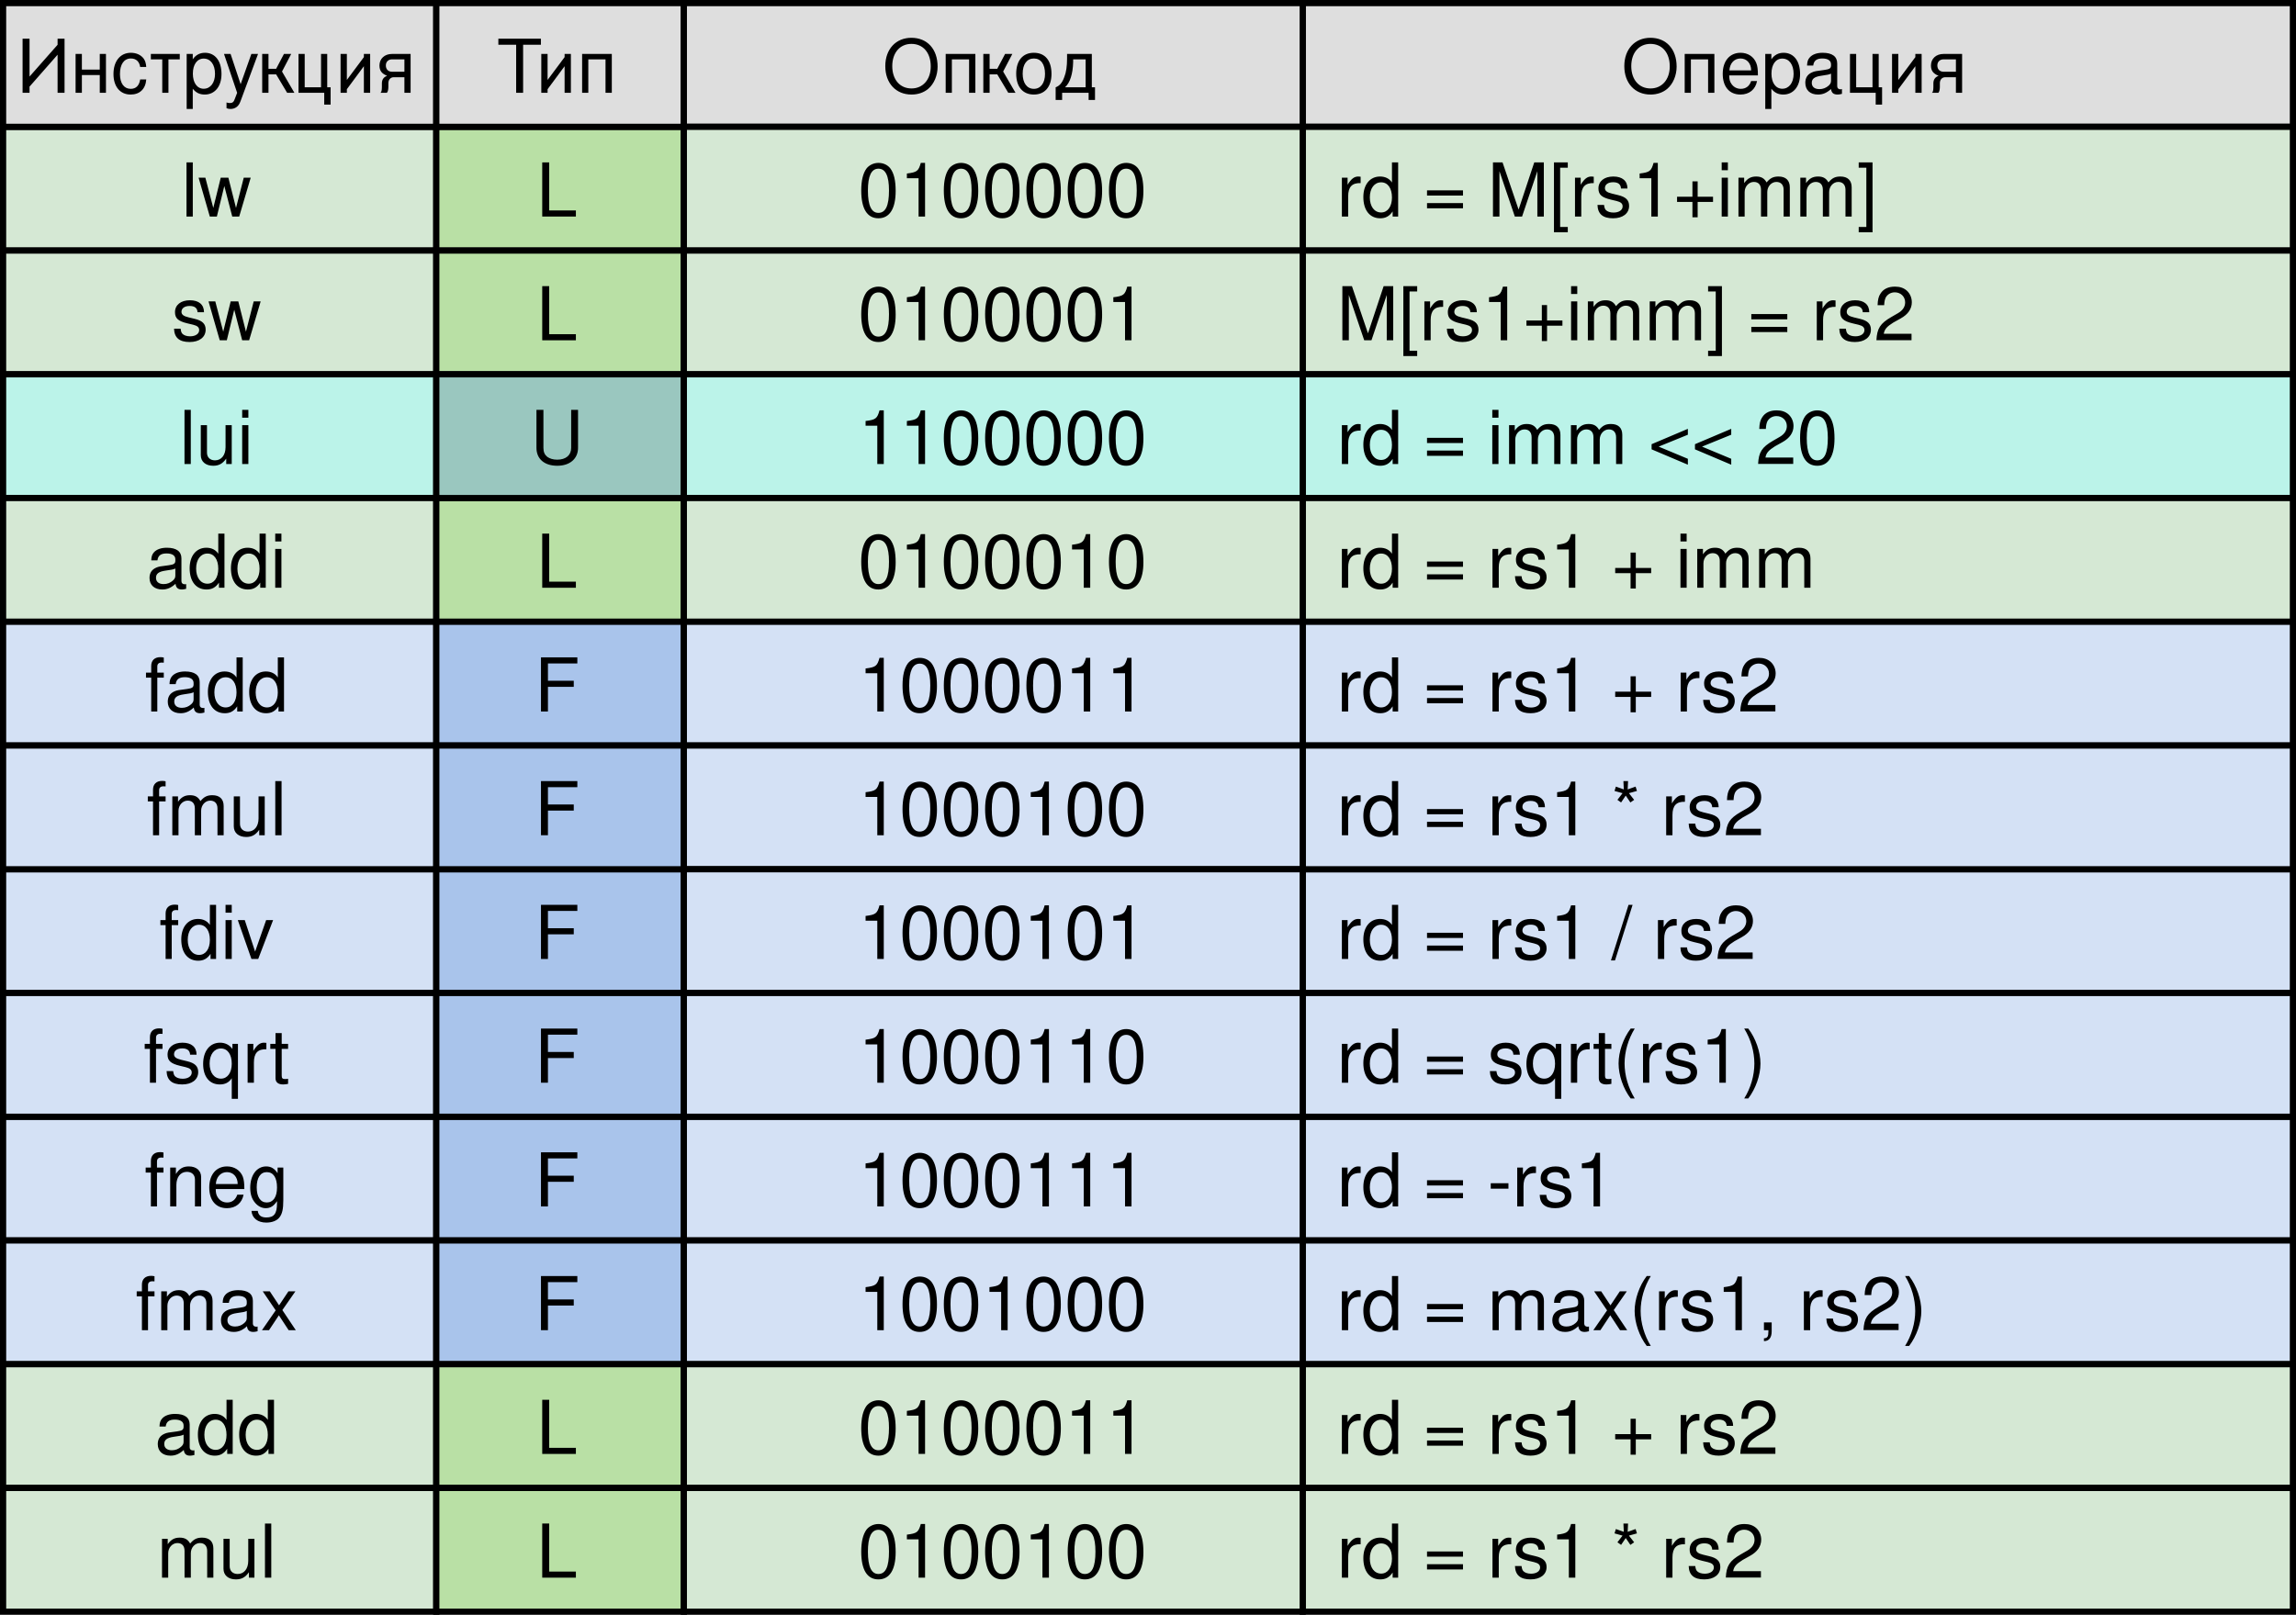
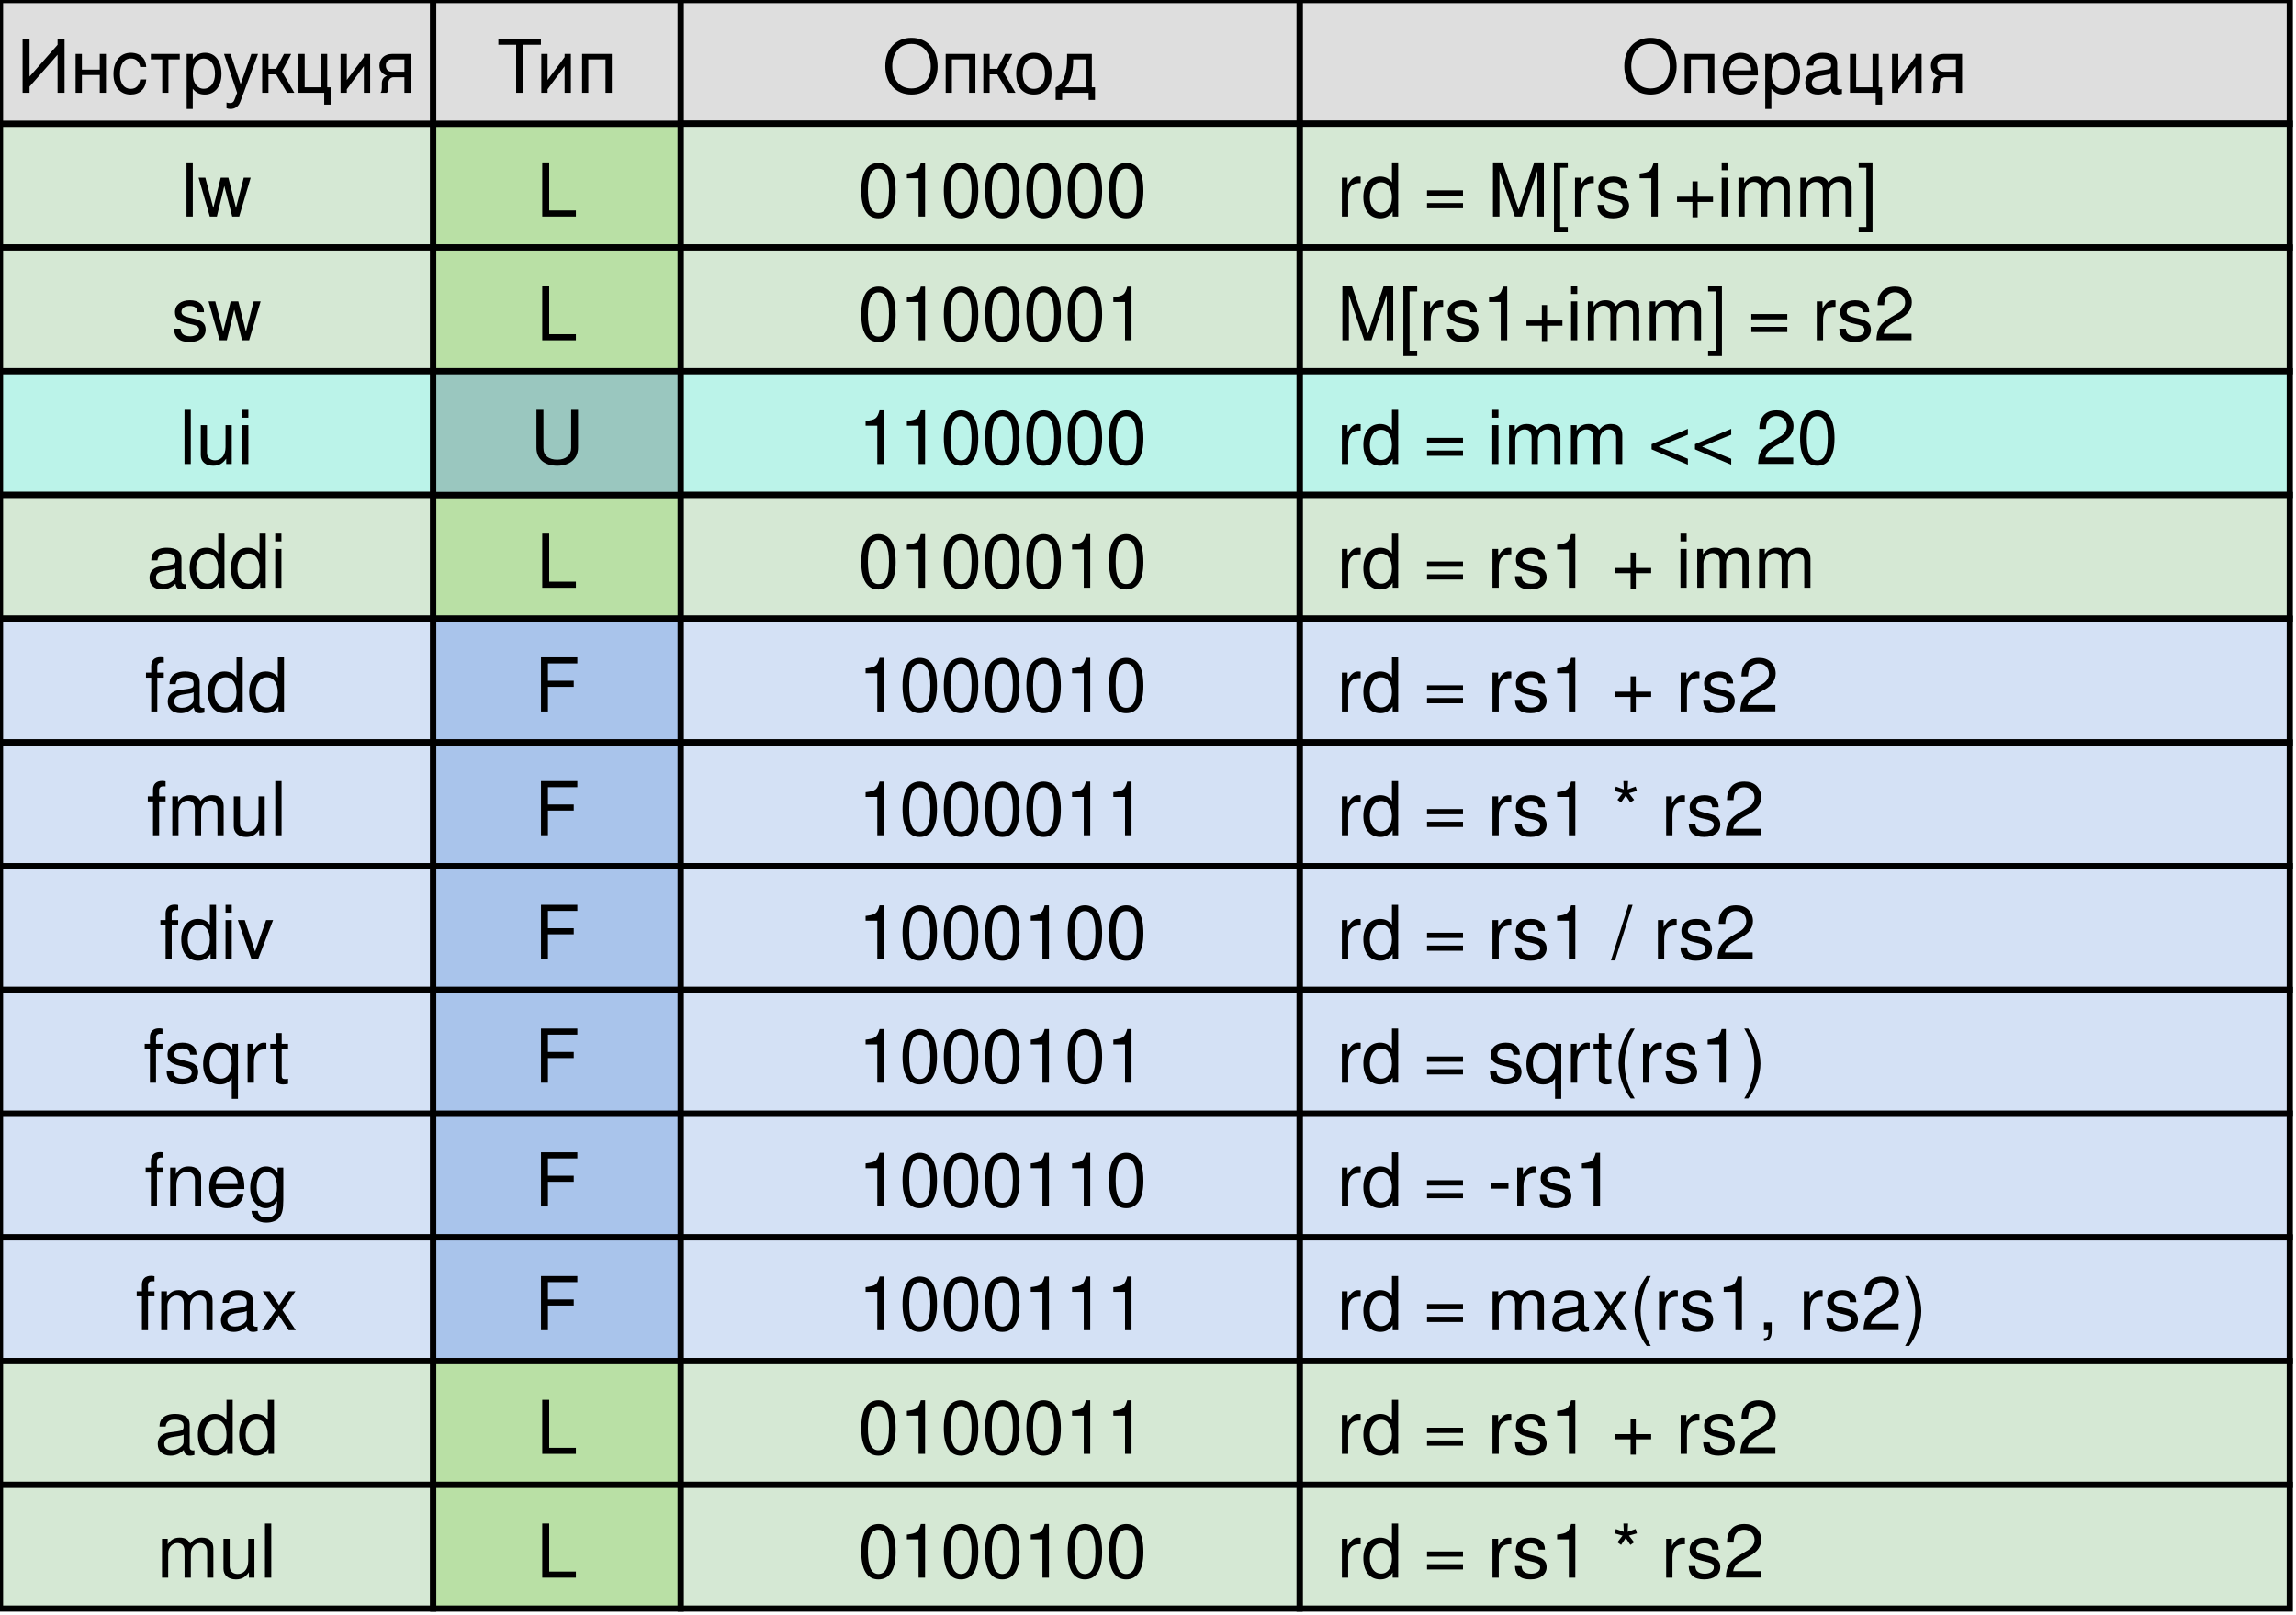
<svg xmlns="http://www.w3.org/2000/svg" style="background: transparent; background-color: transparent; color-scheme: light;" version="1.1" width="371px" height="261px" viewBox="0 0 371 261">
  <defs />
  <g>
    <g data-cell-id="0">
      <g data-cell-id="1">
        <g data-cell-id="ktNp69e0aBhXYcNmCIYP-1">
-           <g transform="translate(0.5,0.5)">
+           <g>
            <rect x="0" y="20" width="70" height="20" fill="#d5e8d4" stroke="#000000" pointer-events="all" style="fill: rgb(213, 232, 212); stroke: rgb(0, 0, 0);" />
          </g>
          <g>
            <g fill="#000000" font-family="Helvetica" text-anchor="middle" font-size="12px" style="fill: rgb(0, 0, 0);">
              <text x="35" y="35">
                <tspan>lw</tspan>
              </text>
            </g>
          </g>
        </g>
        <g data-cell-id="ktNp69e0aBhXYcNmCIYP-2">
-           <g transform="translate(0.5,0.5)">
+           <g>
            <rect x="0" y="40" width="70" height="20" fill="#d5e8d4" stroke="#000000" pointer-events="all" style="fill: rgb(213, 232, 212); stroke: rgb(0, 0, 0);" />
          </g>
          <g>
            <g fill="#000000" font-family="Helvetica" text-anchor="middle" font-size="12px" style="fill: rgb(0, 0, 0);">
              <text x="35" y="55">
                <tspan>sw</tspan>
              </text>
            </g>
          </g>
        </g>
        <g data-cell-id="ktNp69e0aBhXYcNmCIYP-3">
-           <g transform="translate(0.5,0.5)">
+           <g>
            <rect x="0" y="60" width="70" height="20" fill="#bbf3e9" stroke="#000000" pointer-events="all" style="fill: rgb(187, 243, 233); stroke: rgb(0, 0, 0);" />
          </g>
          <g>
            <g fill="#000000" font-family="Helvetica" text-anchor="middle" font-size="12px" style="fill: rgb(0, 0, 0);">
              <text x="35" y="75">
                <tspan>lui</tspan>
              </text>
            </g>
          </g>
        </g>
        <g data-cell-id="ktNp69e0aBhXYcNmCIYP-4">
-           <g transform="translate(0.5,0.5)">
+           <g>
            <rect x="0" y="80" width="70" height="20" fill="#d5e8d4" stroke="#000000" pointer-events="all" style="fill: rgb(213, 232, 212); stroke: rgb(0, 0, 0);" />
          </g>
          <g>
            <g fill="#000000" font-family="Helvetica" text-anchor="middle" font-size="12px" style="fill: rgb(0, 0, 0);">
              <text x="35" y="95">
                <tspan>addi</tspan>
              </text>
            </g>
          </g>
        </g>
        <g data-cell-id="ktNp69e0aBhXYcNmCIYP-5">
-           <g transform="translate(0.5,0.5)">
+           <g>
            <rect x="0" y="140" width="70" height="20" fill="#d4e1f5" stroke="#000000" pointer-events="all" style="fill: rgb(212, 225, 245); stroke: rgb(0, 0, 0);" />
          </g>
          <g>
            <g fill="#000000" font-family="Helvetica" text-anchor="middle" font-size="12px" style="fill: rgb(0, 0, 0);">
              <text x="35" y="155">
                <tspan>fdiv</tspan>
              </text>
            </g>
          </g>
        </g>
        <g data-cell-id="ktNp69e0aBhXYcNmCIYP-6">
-           <g transform="translate(0.5,0.5)">
+           <g>
            <rect x="0" y="180" width="70" height="20" fill="#d4e1f5" stroke="#000000" pointer-events="all" style="fill: rgb(212, 225, 245); stroke: rgb(0, 0, 0);" />
          </g>
          <g>
            <g fill="#000000" font-family="Helvetica" text-anchor="middle" font-size="12px" style="fill: rgb(0, 0, 0);">
              <text x="35" y="195">
                <tspan>fneg</tspan>
              </text>
            </g>
          </g>
        </g>
        <g data-cell-id="ktNp69e0aBhXYcNmCIYP-7">
-           <g transform="translate(0.5,0.5)">
+           <g>
            <rect x="0" y="160" width="70" height="20" fill="#d4e1f5" stroke="#000000" pointer-events="all" style="fill: rgb(212, 225, 245); stroke: rgb(0, 0, 0);" />
          </g>
          <g>
            <g fill="#000000" font-family="Helvetica" text-anchor="middle" font-size="12px" style="fill: rgb(0, 0, 0);">
              <text x="35" y="175">
                <tspan>fsqrt</tspan>
              </text>
            </g>
          </g>
        </g>
        <g data-cell-id="ktNp69e0aBhXYcNmCIYP-8">
-           <g transform="translate(0.5,0.5)">
+           <g>
            <rect x="0" y="200" width="70" height="20" fill="#d4e1f5" stroke="#000000" pointer-events="all" style="fill: rgb(212, 225, 245); stroke: rgb(0, 0, 0);" />
          </g>
          <g>
            <g fill="#000000" font-family="Helvetica" text-anchor="middle" font-size="12px" style="fill: rgb(0, 0, 0);">
              <text x="35" y="215">
                <tspan>fmax</tspan>
              </text>
            </g>
          </g>
        </g>
        <g data-cell-id="ktNp69e0aBhXYcNmCIYP-9">
-           <g transform="translate(0.5,0.5)">
+           <g>
            <rect x="0" y="100" width="70" height="20" fill="#d4e1f5" stroke="#000000" pointer-events="all" style="fill: rgb(212, 225, 245); stroke: rgb(0, 0, 0);" />
          </g>
          <g>
            <g fill="#000000" font-family="Helvetica" text-anchor="middle" font-size="12px" style="fill: rgb(0, 0, 0);">
              <text x="35" y="115">
                <tspan>fadd</tspan>
              </text>
            </g>
          </g>
        </g>
        <g data-cell-id="ktNp69e0aBhXYcNmCIYP-10">
-           <g transform="translate(0.5,0.5)">
+           <g>
            <rect x="0" y="120" width="70" height="20" fill="#d4e1f5" stroke="#000000" pointer-events="all" style="fill: rgb(212, 225, 245); stroke: rgb(0, 0, 0);" />
          </g>
          <g>
            <g fill="#000000" font-family="Helvetica" text-anchor="middle" font-size="12px" style="fill: rgb(0, 0, 0);">
              <text x="35" y="135">
                <tspan>fmul</tspan>
              </text>
            </g>
          </g>
        </g>
        <g data-cell-id="ktNp69e0aBhXYcNmCIYP-11">
-           <g transform="translate(0.5,0.5)">
+           <g>
            <rect x="0" y="220" width="70" height="20" fill="#d5e8d4" stroke="#000000" pointer-events="all" style="fill: rgb(213, 232, 212); stroke: rgb(0, 0, 0);" />
          </g>
          <g>
            <g fill="#000000" font-family="Helvetica" text-anchor="middle" font-size="12px" style="fill: rgb(0, 0, 0);">
              <text x="35" y="235">
                <tspan>add</tspan>
              </text>
            </g>
          </g>
        </g>
        <g data-cell-id="ktNp69e0aBhXYcNmCIYP-12">
-           <g transform="translate(0.5,0.5)">
+           <g>
            <rect x="0" y="240" width="70" height="20" fill="#d5e8d4" stroke="#000000" pointer-events="all" style="fill: rgb(213, 232, 212); stroke: rgb(0, 0, 0);" />
          </g>
          <g>
            <g fill="#000000" font-family="Helvetica" text-anchor="middle" font-size="12px" style="fill: rgb(0, 0, 0);">
              <text x="35" y="255">
                <tspan>mul</tspan>
              </text>
            </g>
          </g>
        </g>
        <g data-cell-id="ktNp69e0aBhXYcNmCIYP-13">
-           <g transform="translate(0.5,0.5)">
+           <g>
            <rect x="70" y="20" width="40" height="20" fill="#b9e0a5" stroke="#000000" pointer-events="all" style="fill: rgb(185, 224, 165); stroke: rgb(0, 0, 0);" />
          </g>
          <g>
            <g fill="#000000" font-family="Helvetica" text-anchor="middle" font-size="12px" style="fill: rgb(0, 0, 0);">
              <text x="90" y="35">
                <tspan>L</tspan>
              </text>
            </g>
          </g>
        </g>
        <g data-cell-id="ktNp69e0aBhXYcNmCIYP-14">
-           <g transform="translate(0.5,0.5)">
+           <g>
            <rect x="0" y="0" width="70" height="20" fill="#dedede" stroke="#000000" pointer-events="all" style="fill: rgb(222, 222, 222); stroke: rgb(0, 0, 0);" />
          </g>
          <g>
            <g fill="#000000" font-family="Helvetica" text-anchor="middle" font-size="12px" style="fill: rgb(0, 0, 0);">
              <text x="35" y="15">
                <tspan>Инструкция</tspan>
              </text>
            </g>
          </g>
        </g>
        <g data-cell-id="ktNp69e0aBhXYcNmCIYP-16">
-           <g transform="translate(0.5,0.5)">
+           <g>
            <rect x="70" y="0" width="40" height="20" fill="#dedede" stroke="#000000" pointer-events="all" style="fill: rgb(222, 222, 222); stroke: rgb(0, 0, 0);" />
          </g>
          <g>
            <g fill="#000000" font-family="Helvetica" text-anchor="middle" font-size="12px" style="fill: rgb(0, 0, 0);">
              <text x="90" y="15">
                <tspan>Тип</tspan>
              </text>
            </g>
          </g>
        </g>
        <g data-cell-id="ktNp69e0aBhXYcNmCIYP-17">
-           <g transform="translate(0.5,0.5)">
+           <g>
            <rect x="70" y="40" width="40" height="20" fill="#b9e0a5" stroke="#000000" pointer-events="all" style="fill: rgb(185, 224, 165); stroke: rgb(0, 0, 0);" />
          </g>
          <g>
            <g fill="#000000" font-family="Helvetica" text-anchor="middle" font-size="12px" style="fill: rgb(0, 0, 0);">
              <text x="90" y="55">
                <tspan>L</tspan>
              </text>
            </g>
          </g>
        </g>
        <g data-cell-id="ktNp69e0aBhXYcNmCIYP-18">
-           <g transform="translate(0.5,0.5)">
+           <g>
            <rect x="70" y="80" width="40" height="20" fill="#b9e0a5" stroke="#000000" pointer-events="all" style="fill: rgb(185, 224, 165); stroke: rgb(0, 0, 0);" />
          </g>
          <g>
            <g fill="#000000" font-family="Helvetica" text-anchor="middle" font-size="12px" style="fill: rgb(0, 0, 0);">
              <text x="90" y="95">
                <tspan>L</tspan>
              </text>
            </g>
          </g>
        </g>
        <g data-cell-id="ktNp69e0aBhXYcNmCIYP-19">
-           <g transform="translate(0.5,0.5)">
+           <g>
            <rect x="70" y="60" width="40" height="20" fill="#9ac7bf" stroke="#000000" pointer-events="all" style="fill: rgb(154, 199, 191); stroke: rgb(0, 0, 0);" />
          </g>
          <g>
            <g fill="#000000" font-family="Helvetica" text-anchor="middle" font-size="12px" style="fill: rgb(0, 0, 0);">
              <text x="90" y="75">
                <tspan>U</tspan>
              </text>
            </g>
          </g>
        </g>
        <g data-cell-id="ktNp69e0aBhXYcNmCIYP-20">
-           <g transform="translate(0.5,0.5)">
+           <g>
            <rect x="70" y="140" width="40" height="20" fill="#a9c4eb" stroke="#000000" pointer-events="all" style="fill: rgb(169, 196, 235); stroke: rgb(0, 0, 0);" />
          </g>
          <g>
            <g fill="#000000" font-family="Helvetica" text-anchor="middle" font-size="12px" style="fill: rgb(0, 0, 0);">
              <text x="90" y="155">
                <tspan>F</tspan>
              </text>
            </g>
          </g>
        </g>
        <g data-cell-id="ktNp69e0aBhXYcNmCIYP-21">
-           <g transform="translate(0.5,0.5)">
+           <g>
            <rect x="70" y="180" width="40" height="20" fill="#a9c4eb" stroke="#000000" pointer-events="all" style="fill: rgb(169, 196, 235); stroke: rgb(0, 0, 0);" />
          </g>
          <g>
            <g fill="#000000" font-family="Helvetica" text-anchor="middle" font-size="12px" style="fill: rgb(0, 0, 0);">
              <text x="90" y="195">
                <tspan>F</tspan>
              </text>
            </g>
          </g>
        </g>
        <g data-cell-id="ktNp69e0aBhXYcNmCIYP-22">
-           <g transform="translate(0.5,0.5)">
+           <g>
            <rect x="70" y="160" width="40" height="20" fill="#a9c4eb" stroke="#000000" pointer-events="all" style="fill: rgb(169, 196, 235); stroke: rgb(0, 0, 0);" />
          </g>
          <g>
            <g fill="#000000" font-family="Helvetica" text-anchor="middle" font-size="12px" style="fill: rgb(0, 0, 0);">
              <text x="90" y="175">
                <tspan>F</tspan>
              </text>
            </g>
          </g>
        </g>
        <g data-cell-id="ktNp69e0aBhXYcNmCIYP-23">
-           <g transform="translate(0.5,0.5)">
+           <g>
            <rect x="70" y="200" width="40" height="20" fill="#a9c4eb" stroke="#000000" pointer-events="all" style="fill: rgb(169, 196, 235); stroke: rgb(0, 0, 0);" />
          </g>
          <g>
            <g fill="#000000" font-family="Helvetica" text-anchor="middle" font-size="12px" style="fill: rgb(0, 0, 0);">
              <text x="90" y="215">
                <tspan>F</tspan>
              </text>
            </g>
          </g>
        </g>
        <g data-cell-id="ktNp69e0aBhXYcNmCIYP-24">
-           <g transform="translate(0.5,0.5)">
+           <g>
            <rect x="70" y="100" width="40" height="20" fill="#a9c4eb" stroke="#000000" pointer-events="all" style="fill: rgb(169, 196, 235); stroke: rgb(0, 0, 0);" />
          </g>
          <g>
            <g fill="#000000" font-family="Helvetica" text-anchor="middle" font-size="12px" style="fill: rgb(0, 0, 0);">
              <text x="90" y="115">
                <tspan>F</tspan>
              </text>
            </g>
          </g>
        </g>
        <g data-cell-id="ktNp69e0aBhXYcNmCIYP-25">
-           <g transform="translate(0.5,0.5)">
+           <g>
            <rect x="70" y="120" width="40" height="20" fill="#a9c4eb" stroke="#000000" pointer-events="all" style="fill: rgb(169, 196, 235); stroke: rgb(0, 0, 0);" />
          </g>
          <g>
            <g fill="#000000" font-family="Helvetica" text-anchor="middle" font-size="12px" style="fill: rgb(0, 0, 0);">
              <text x="90" y="135">
                <tspan>F</tspan>
              </text>
            </g>
          </g>
        </g>
        <g data-cell-id="ktNp69e0aBhXYcNmCIYP-26">
-           <g transform="translate(0.5,0.5)">
+           <g>
            <rect x="70" y="220" width="40" height="20" fill="#b9e0a5" stroke="#000000" pointer-events="all" style="fill: rgb(185, 224, 165); stroke: rgb(0, 0, 0);" />
          </g>
          <g>
            <g fill="#000000" font-family="Helvetica" text-anchor="middle" font-size="12px" style="fill: rgb(0, 0, 0);">
              <text x="90" y="235">
                <tspan>L</tspan>
              </text>
            </g>
          </g>
        </g>
        <g data-cell-id="ktNp69e0aBhXYcNmCIYP-27">
-           <g transform="translate(0.5,0.5)">
+           <g>
            <rect x="70" y="240" width="40" height="20" fill="#b9e0a5" stroke="#000000" pointer-events="all" style="fill: rgb(185, 224, 165); stroke: rgb(0, 0, 0);" />
          </g>
          <g>
            <g fill="#000000" font-family="Helvetica" text-anchor="middle" font-size="12px" style="fill: rgb(0, 0, 0);">
              <text x="90" y="255">
                <tspan>L</tspan>
              </text>
            </g>
          </g>
        </g>
        <g data-cell-id="ktNp69e0aBhXYcNmCIYP-28">
-           <g transform="translate(0.5,0.5)">
+           <g>
            <rect x="210" y="0" width="160" height="20" fill="#dedede" stroke="#000000" pointer-events="all" style="fill: rgb(222, 222, 222); stroke: rgb(0, 0, 0);" />
          </g>
          <g>
            <g fill="#000000" font-family="Helvetica" text-anchor="middle" font-size="12px" style="fill: rgb(0, 0, 0);">
              <text x="290" y="15">
                <tspan>Операция</tspan>
              </text>
            </g>
          </g>
        </g>
        <g data-cell-id="ktNp69e0aBhXYcNmCIYP-29">
-           <g transform="translate(0.5,0.5)">
+           <g>
            <rect x="210" y="20" width="160" height="20" fill="#d5e8d4" stroke="#000000" pointer-events="all" style="fill: rgb(213, 232, 212); stroke: rgb(0, 0, 0);" />
          </g>
          <g>
            <g fill="#000000" font-family="Helvetica" font-size="12px" style="fill: rgb(0, 0, 0);">
              <text x="216" y="35">
                <tspan>rd = M[rs1+imm]</tspan>
              </text>
            </g>
          </g>
        </g>
        <g data-cell-id="ktNp69e0aBhXYcNmCIYP-30">
-           <g transform="translate(0.5,0.5)">
+           <g>
            <rect x="210" y="40" width="160" height="20" fill="#d5e8d4" stroke="#000000" pointer-events="all" style="fill: rgb(213, 232, 212); stroke: rgb(0, 0, 0);" />
          </g>
          <g>
            <g fill="#000000" font-family="Helvetica" font-size="12px" style="fill: rgb(0, 0, 0);">
              <text x="216" y="55">
                <tspan>M[rs1+imm] = rs2</tspan>
              </text>
            </g>
          </g>
        </g>
        <g data-cell-id="ktNp69e0aBhXYcNmCIYP-31">
-           <g transform="translate(0.5,0.5)">
+           <g>
            <rect x="210" y="60" width="160" height="20" fill="#bbf3e9" stroke="#000000" pointer-events="all" style="fill: rgb(187, 243, 233); stroke: rgb(0, 0, 0);" />
          </g>
          <g>
            <g fill="#000000" font-family="Helvetica" font-size="12px" style="fill: rgb(0, 0, 0);">
              <text x="216" y="75">
                <tspan>rd = imm &lt;&lt; 20</tspan>
              </text>
            </g>
          </g>
        </g>
        <g data-cell-id="ktNp69e0aBhXYcNmCIYP-32">
-           <g transform="translate(0.5,0.5)">
+           <g>
            <rect x="210" y="80" width="160" height="20" fill="#d5e8d4" stroke="#000000" pointer-events="all" style="fill: rgb(213, 232, 212); stroke: rgb(0, 0, 0);" />
          </g>
          <g>
            <g fill="#000000" font-family="Helvetica" font-size="12px" style="fill: rgb(0, 0, 0);">
              <text x="216" y="95">
                <tspan>rd = rs1 + imm</tspan>
              </text>
            </g>
          </g>
        </g>
        <g data-cell-id="ktNp69e0aBhXYcNmCIYP-33">
-           <g transform="translate(0.5,0.5)">
+           <g>
            <rect x="210" y="140" width="160" height="20" fill="#d4e1f5" stroke="#000000" pointer-events="all" style="fill: rgb(212, 225, 245); stroke: rgb(0, 0, 0);" />
          </g>
          <g>
            <g fill="#000000" font-family="Helvetica" font-size="12px" style="fill: rgb(0, 0, 0);">
              <text x="216" y="155">
                <tspan>rd = rs1 / rs2</tspan>
              </text>
            </g>
          </g>
        </g>
        <g data-cell-id="ktNp69e0aBhXYcNmCIYP-34">
-           <g transform="translate(0.5,0.5)">
+           <g>
            <rect x="210" y="180" width="160" height="20" fill="#d4e1f5" stroke="#000000" pointer-events="all" style="fill: rgb(212, 225, 245); stroke: rgb(0, 0, 0);" />
          </g>
          <g>
            <g fill="#000000" font-family="Helvetica" font-size="12px" style="fill: rgb(0, 0, 0);">
              <text x="216" y="195">
                <tspan>rd = -rs1</tspan>
              </text>
            </g>
          </g>
        </g>
        <g data-cell-id="ktNp69e0aBhXYcNmCIYP-35">
-           <g transform="translate(0.5,0.5)">
+           <g>
            <rect x="210" y="160" width="160" height="20" fill="#d4e1f5" stroke="#000000" pointer-events="all" style="fill: rgb(212, 225, 245); stroke: rgb(0, 0, 0);" />
          </g>
          <g>
            <g fill="#000000" font-family="Helvetica" font-size="12px" style="fill: rgb(0, 0, 0);">
              <text x="216" y="175">
                <tspan>rd = sqrt(rs1)</tspan>
              </text>
            </g>
          </g>
        </g>
        <g data-cell-id="ktNp69e0aBhXYcNmCIYP-36">
-           <g transform="translate(0.5,0.5)">
+           <g>
            <rect x="210" y="200" width="160" height="20" fill="#d4e1f5" stroke="#000000" pointer-events="all" style="fill: rgb(212, 225, 245); stroke: rgb(0, 0, 0);" />
          </g>
          <g>
            <g fill="#000000" font-family="Helvetica" font-size="12px" style="fill: rgb(0, 0, 0);">
              <text x="216" y="215">
                <tspan>rd = max(rs1, rs2)</tspan>
              </text>
            </g>
          </g>
        </g>
        <g data-cell-id="ktNp69e0aBhXYcNmCIYP-37">
-           <g transform="translate(0.5,0.5)">
+           <g>
            <rect x="210" y="100" width="160" height="20" fill="#d4e1f5" stroke="#000000" pointer-events="all" style="fill: rgb(212, 225, 245); stroke: rgb(0, 0, 0);" />
          </g>
          <g>
            <g fill="#000000" font-family="Helvetica" font-size="12px" style="fill: rgb(0, 0, 0);">
              <text x="216" y="115">
                <tspan>rd = rs1 + rs2</tspan>
              </text>
            </g>
          </g>
        </g>
        <g data-cell-id="ktNp69e0aBhXYcNmCIYP-38">
-           <g transform="translate(0.5,0.5)">
+           <g>
            <rect x="210" y="120" width="160" height="20" fill="#d4e1f5" stroke="#000000" pointer-events="all" style="fill: rgb(212, 225, 245); stroke: rgb(0, 0, 0);" />
          </g>
          <g>
            <g fill="#000000" font-family="Helvetica" font-size="12px" style="fill: rgb(0, 0, 0);">
              <text x="216" y="135">
                <tspan>rd = rs1 * rs2</tspan>
              </text>
            </g>
          </g>
        </g>
        <g data-cell-id="ktNp69e0aBhXYcNmCIYP-39">
-           <g transform="translate(0.5,0.5)">
+           <g>
            <rect x="210" y="220" width="160" height="20" fill="#d5e8d4" stroke="#000000" pointer-events="all" style="fill: rgb(213, 232, 212); stroke: rgb(0, 0, 0);" />
          </g>
          <g>
            <g fill="#000000" font-family="Helvetica" font-size="12px" style="fill: rgb(0, 0, 0);">
              <text x="216" y="235">
                <tspan>rd = rs1 + rs2</tspan>
              </text>
            </g>
          </g>
        </g>
        <g data-cell-id="ktNp69e0aBhXYcNmCIYP-40">
-           <g transform="translate(0.5,0.5)">
+           <g>
            <rect x="210" y="240" width="160" height="20" fill="#d5e8d4" stroke="#000000" pointer-events="all" style="fill: rgb(213, 232, 212); stroke: rgb(0, 0, 0);" />
          </g>
          <g>
            <g fill="#000000" font-family="Helvetica" font-size="12px" style="fill: rgb(0, 0, 0);">
              <text x="216" y="255">
                <tspan>rd = rs1 * rs2</tspan>
              </text>
            </g>
          </g>
        </g>
        <g data-cell-id="Uij-qLSlat1kDgGIWZYU-1">
-           <g transform="translate(0.5,0.5)">
+           <g>
            <rect x="110" y="0" width="100" height="20" fill="#dedede" stroke="#000000" pointer-events="all" style="fill: rgb(222, 222, 222); stroke: rgb(0, 0, 0);" />
          </g>
          <g>
            <g fill="#000000" font-family="Helvetica" text-anchor="middle" font-size="12px" style="fill: rgb(0, 0, 0);">
              <text x="160" y="15">
                <tspan>Опкод</tspan>
              </text>
            </g>
          </g>
        </g>
        <g data-cell-id="Uij-qLSlat1kDgGIWZYU-3">
-           <g transform="translate(0.5,0.5)">
+           <g>
            <rect x="110" y="20" width="100" height="20" fill="#d5e8d4" stroke="#000000" pointer-events="all" style="fill: rgb(213, 232, 212); stroke: rgb(0, 0, 0);" />
          </g>
          <g>
            <g fill="#000000" font-family="Helvetica" text-anchor="middle" font-size="12px" style="fill: rgb(0, 0, 0);">
              <text x="162" y="35">
                <tspan>0100000</tspan>
              </text>
            </g>
          </g>
        </g>
        <g data-cell-id="Uij-qLSlat1kDgGIWZYU-4">
-           <g transform="translate(0.5,0.5)">
+           <g>
            <rect x="110" y="40" width="100" height="20" fill="#d5e8d4" stroke="#000000" pointer-events="all" style="fill: rgb(213, 232, 212); stroke: rgb(0, 0, 0);" />
          </g>
          <g>
            <g fill="#000000" font-family="Helvetica" text-anchor="middle" font-size="12px" style="fill: rgb(0, 0, 0);">
              <text x="162" y="55">
                <tspan>0100001</tspan>
              </text>
            </g>
          </g>
        </g>
        <g data-cell-id="Uij-qLSlat1kDgGIWZYU-5">
-           <g transform="translate(0.5,0.5)">
+           <g>
            <rect x="110" y="60" width="100" height="20" fill="#bbf3e9" stroke="#000000" pointer-events="all" style="fill: rgb(187, 243, 233); stroke: rgb(0, 0, 0);" />
          </g>
          <g>
            <g fill="#000000" font-family="Helvetica" text-anchor="middle" font-size="12px" style="fill: rgb(0, 0, 0);">
              <text x="162" y="75">
                <tspan>1100000</tspan>
              </text>
            </g>
          </g>
        </g>
        <g data-cell-id="Uij-qLSlat1kDgGIWZYU-6">
-           <g transform="translate(0.5,0.5)">
+           <g>
            <rect x="110" y="80" width="100" height="20" fill="#d5e8d4" stroke="#000000" pointer-events="all" style="fill: rgb(213, 232, 212); stroke: rgb(0, 0, 0);" />
          </g>
          <g>
            <g fill="#000000" font-family="Helvetica" text-anchor="middle" font-size="12px" style="fill: rgb(0, 0, 0);">
              <text x="162" y="95">
                <tspan style="text-wrap-mode: nowrap;">
                  <tspan>0100010</tspan>
                </tspan>
              </text>
            </g>
          </g>
        </g>
        <g data-cell-id="Uij-qLSlat1kDgGIWZYU-7">
-           <g transform="translate(0.5,0.5)">
+           <g>
            <rect x="110" y="100" width="100" height="20" fill="#d4e1f5" stroke="#000000" pointer-events="all" style="fill: rgb(212, 225, 245); stroke: rgb(0, 0, 0);" />
          </g>
          <g>
            <g fill="#000000" font-family="Helvetica" text-anchor="middle" font-size="12px" style="fill: rgb(0, 0, 0);">
              <text x="162" y="115">
-                 <tspan>1000011</tspan>
+                 <tspan>1000010</tspan>
              </text>
            </g>
          </g>
        </g>
        <g data-cell-id="Uij-qLSlat1kDgGIWZYU-8">
-           <g transform="translate(0.5,0.5)">
+           <g>
            <rect x="110" y="120" width="100" height="20" fill="#d4e1f5" stroke="#000000" pointer-events="all" style="fill: rgb(212, 225, 245); stroke: rgb(0, 0, 0);" />
          </g>
          <g>
            <g fill="#000000" font-family="Helvetica" text-anchor="middle" font-size="12px" style="fill: rgb(0, 0, 0);">
              <text x="162" y="135">
                <tspan style="text-wrap-mode: nowrap;">
+                   <tspan>1000011</tspan>
+                 </tspan>
+               </text>
+             </g>
+           </g>
+         </g>
+         <g data-cell-id="Uij-qLSlat1kDgGIWZYU-9">
+           <g>
+             <rect x="110" y="140" width="100" height="20" fill="#d4e1f5" stroke="#000000" pointer-events="all" style="fill: rgb(212, 225, 245); stroke: rgb(0, 0, 0);" />
+           </g>
+           <g>
+             <g fill="#000000" font-family="Helvetica" text-anchor="middle" font-size="12px" style="fill: rgb(0, 0, 0);">
+               <text x="162" y="155">
+                 <tspan style="text-wrap-mode: nowrap;">
                  <tspan>1000100</tspan>
                </tspan>
              </text>
            </g>
          </g>
        </g>
-         <g data-cell-id="Uij-qLSlat1kDgGIWZYU-9">
-           <g transform="translate(0.5,0.5)">
-             <rect x="110" y="140" width="100" height="20" fill="#d4e1f5" stroke="#000000" pointer-events="all" style="fill: rgb(212, 225, 245); stroke: rgb(0, 0, 0);" />
-           </g>
-           <g>
-             <g fill="#000000" font-family="Helvetica" text-anchor="middle" font-size="12px" style="fill: rgb(0, 0, 0);">
-               <text x="162" y="155">
+         <g data-cell-id="Uij-qLSlat1kDgGIWZYU-10">
+           <g>
+             <rect x="110" y="180" width="100" height="20" fill="#d4e1f5" stroke="#000000" pointer-events="all" style="fill: rgb(212, 225, 245); stroke: rgb(0, 0, 0);" />
+           </g>
+           <g>
+             <g fill="#000000" font-family="Helvetica" text-anchor="middle" font-size="12px" style="fill: rgb(0, 0, 0);">
+               <text x="162" y="195">
+                 <tspan style="text-wrap-mode: nowrap;">
+                   <tspan>1000110</tspan>
+                 </tspan>
+               </text>
+             </g>
+           </g>
+         </g>
+         <g data-cell-id="Uij-qLSlat1kDgGIWZYU-11">
+           <g>
+             <rect x="110" y="160" width="100" height="20" fill="#d4e1f5" stroke="#000000" pointer-events="all" style="fill: rgb(212, 225, 245); stroke: rgb(0, 0, 0);" />
+           </g>
+           <g>
+             <g fill="#000000" font-family="Helvetica" text-anchor="middle" font-size="12px" style="fill: rgb(0, 0, 0);">
+               <text x="162" y="175">
                <tspan style="text-wrap-mode: nowrap;">
                  <tspan>1000101</tspan>
                </tspan>
              </text>
            </g>
          </g>
        </g>
-         <g data-cell-id="Uij-qLSlat1kDgGIWZYU-10">
-           <g transform="translate(0.5,0.5)">
-             <rect x="110" y="180" width="100" height="20" fill="#d4e1f5" stroke="#000000" pointer-events="all" style="fill: rgb(212, 225, 245); stroke: rgb(0, 0, 0);" />
-           </g>
-           <g>
-             <g fill="#000000" font-family="Helvetica" text-anchor="middle" font-size="12px" style="fill: rgb(0, 0, 0);">
-               <text x="162" y="195">
+         <g data-cell-id="Uij-qLSlat1kDgGIWZYU-12">
+           <g>
+             <rect x="110" y="200" width="100" height="20" fill="#d4e1f5" stroke="#000000" pointer-events="all" style="fill: rgb(212, 225, 245); stroke: rgb(0, 0, 0);" />
+           </g>
+           <g>
+             <g fill="#000000" font-family="Helvetica" text-anchor="middle" font-size="12px" style="fill: rgb(0, 0, 0);">
+               <text x="162" y="215">
                <tspan style="text-wrap-mode: nowrap;">
                  <tspan>1000111</tspan>
                </tspan>
              </text>
            </g>
          </g>
        </g>
-         <g data-cell-id="Uij-qLSlat1kDgGIWZYU-11">
-           <g transform="translate(0.5,0.5)">
-             <rect x="110" y="160" width="100" height="20" fill="#d4e1f5" stroke="#000000" pointer-events="all" style="fill: rgb(212, 225, 245); stroke: rgb(0, 0, 0);" />
-           </g>
-           <g>
-             <g fill="#000000" font-family="Helvetica" text-anchor="middle" font-size="12px" style="fill: rgb(0, 0, 0);">
-               <text x="162" y="175">
-                 <tspan style="text-wrap-mode: nowrap;">
-                   <tspan>1000110</tspan>
-                 </tspan>
-               </text>
-             </g>
-           </g>
-         </g>
-         <g data-cell-id="Uij-qLSlat1kDgGIWZYU-12">
-           <g transform="translate(0.5,0.5)">
-             <rect x="110" y="200" width="100" height="20" fill="#d4e1f5" stroke="#000000" pointer-events="all" style="fill: rgb(212, 225, 245); stroke: rgb(0, 0, 0);" />
-           </g>
-           <g>
-             <g fill="#000000" font-family="Helvetica" text-anchor="middle" font-size="12px" style="fill: rgb(0, 0, 0);">
-               <text x="162" y="215">
-                 <tspan style="text-wrap-mode: nowrap;">
-                   <tspan>1001000</tspan>
-                 </tspan>
-               </text>
-             </g>
-           </g>
-         </g>
        <g data-cell-id="Uij-qLSlat1kDgGIWZYU-13">
-           <g transform="translate(0.5,0.5)">
+           <g>
            <rect x="110" y="220" width="100" height="20" fill="#d5e8d4" stroke="#000000" pointer-events="all" style="fill: rgb(213, 232, 212); stroke: rgb(0, 0, 0);" />
          </g>
          <g>
            <g fill="#000000" font-family="Helvetica" text-anchor="middle" font-size="12px" style="fill: rgb(0, 0, 0);">
              <text x="162" y="235">
                <tspan style="text-wrap-mode: nowrap;">
                  <tspan>0100011</tspan>
                </tspan>
              </text>
            </g>
          </g>
        </g>
        <g data-cell-id="Uij-qLSlat1kDgGIWZYU-14">
-           <g transform="translate(0.5,0.5)">
+           <g>
            <rect x="110" y="240" width="100" height="20" fill="#d5e8d4" stroke="#000000" pointer-events="all" style="fill: rgb(213, 232, 212); stroke: rgb(0, 0, 0);" />
          </g>
          <g>
            <g fill="#000000" font-family="Helvetica" text-anchor="middle" font-size="12px" style="fill: rgb(0, 0, 0);">
              <text x="162" y="255">
                <tspan style="text-wrap-mode: nowrap;">
                  <tspan>0100100</tspan>
                </tspan>
              </text>
            </g>
          </g>
        </g>
      </g>
    </g>
  </g>
</svg>
